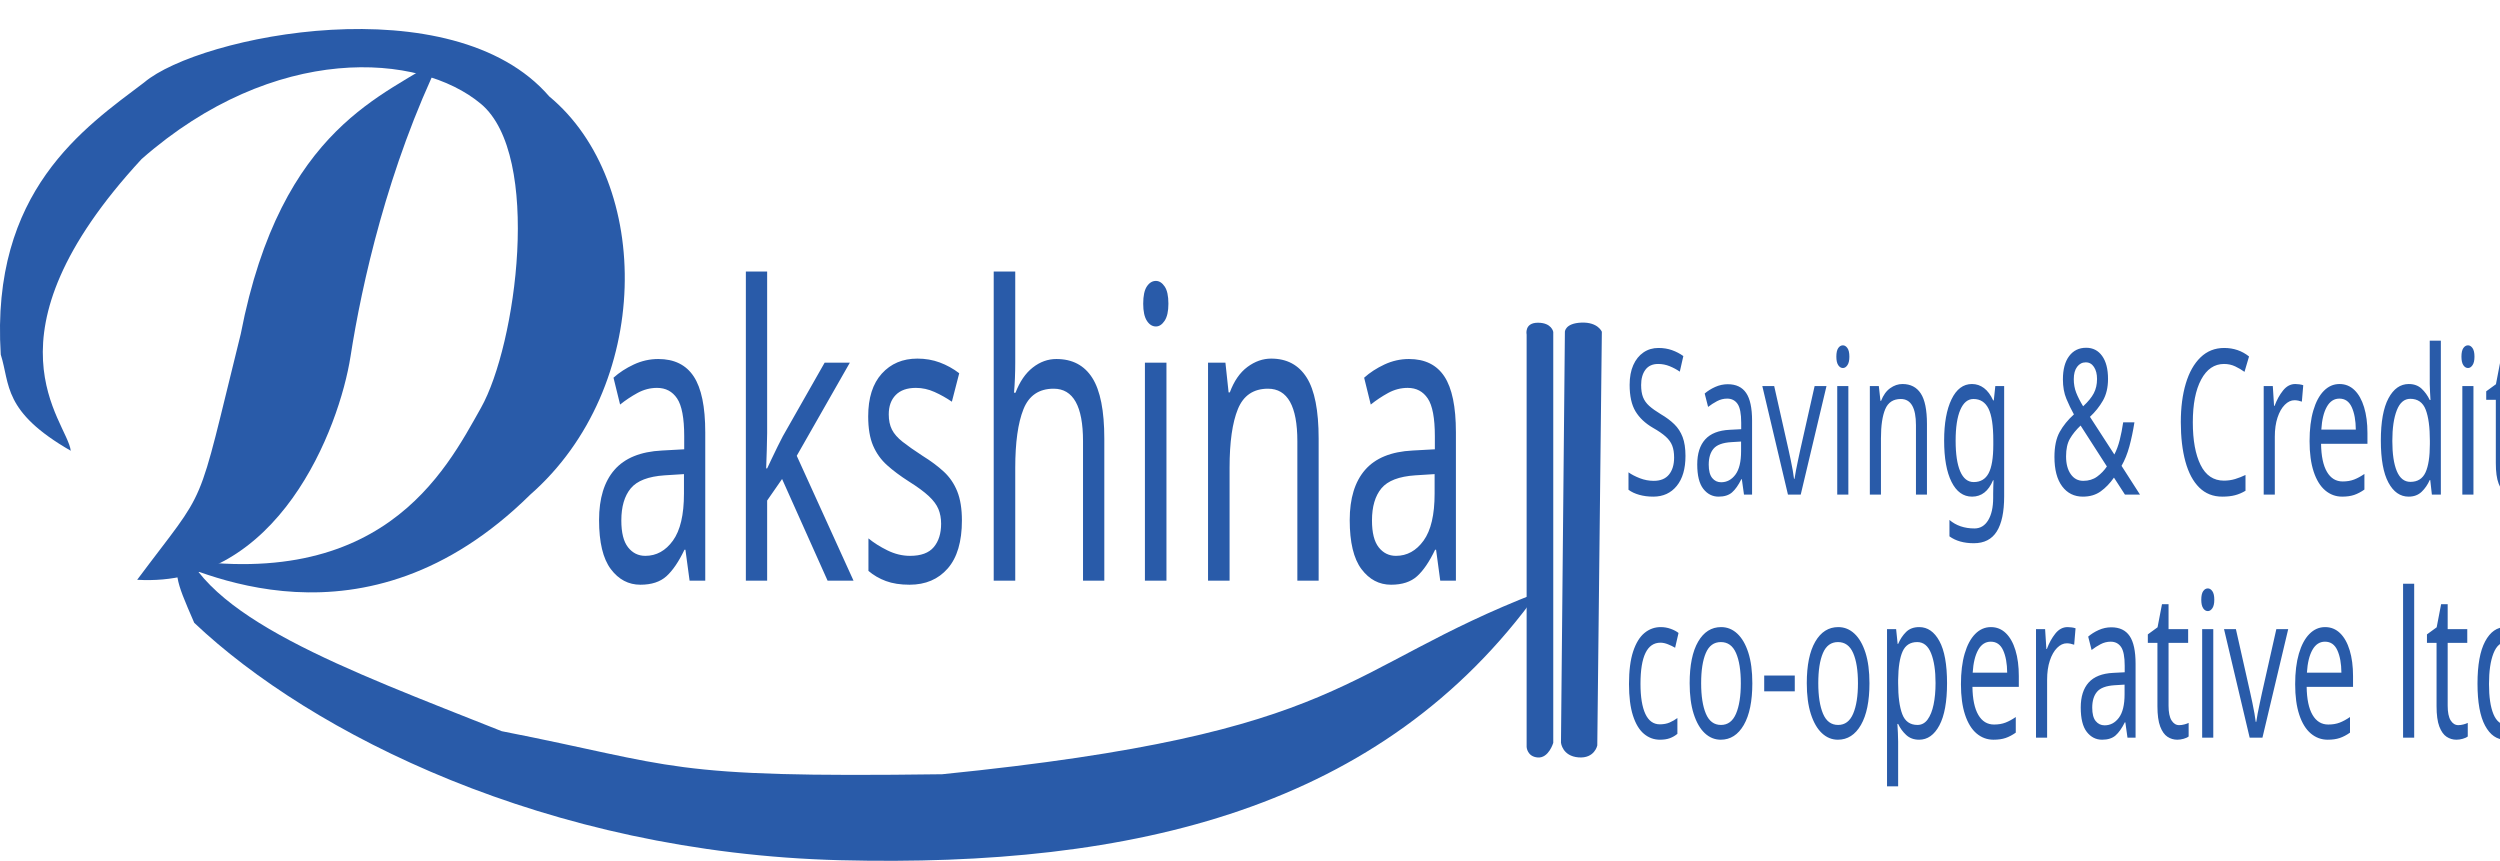
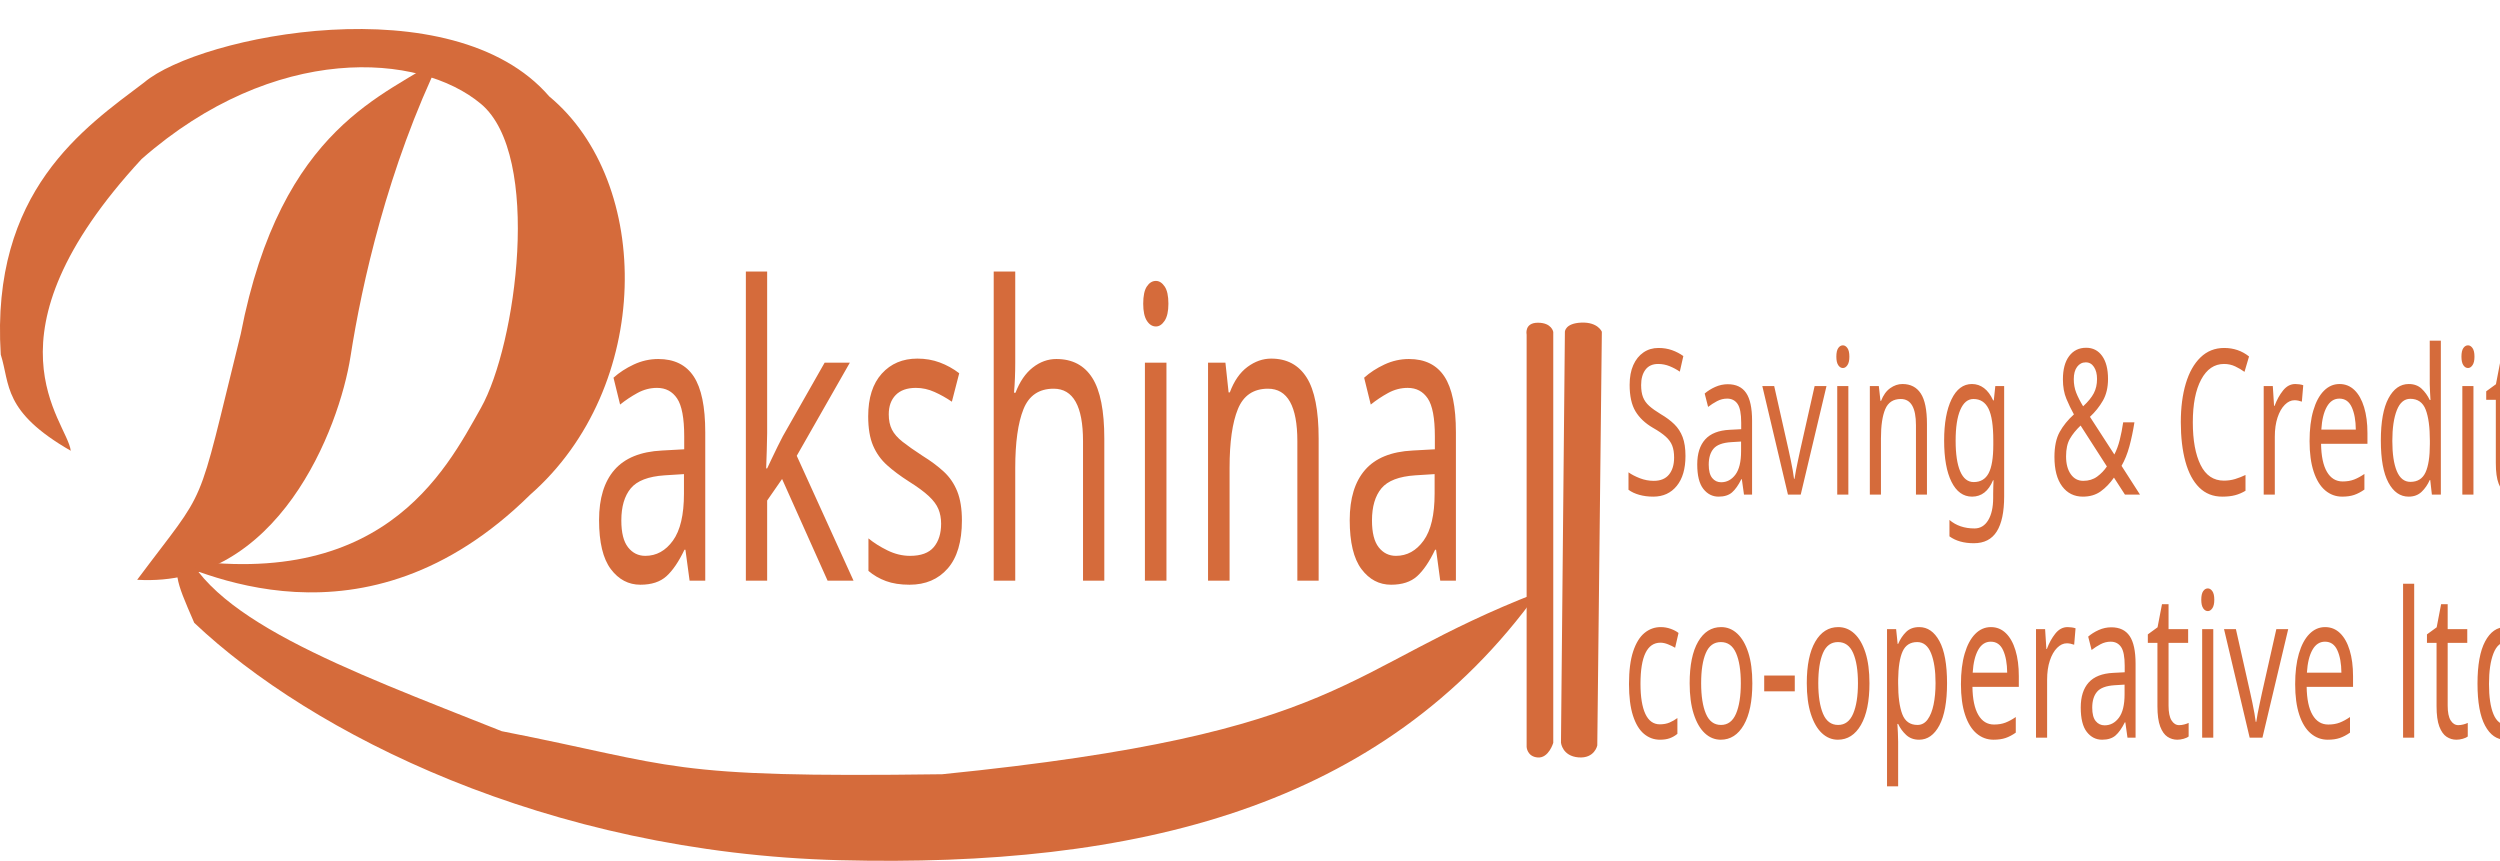
<svg xmlns="http://www.w3.org/2000/svg" version="1.1" id="Layer_1" x="0px" y="0px" viewBox="0 0 2300 792" style="enable-background:new 0 0 2300 792;" xml:space="preserve">
  <style type="text/css">
- 	.st0{fill:#295BA9;}
+ 	.st0{fill:#D56B3B;}
	.st1{font-family:'ArialMT';}
	.st2{font-size:374.165px;}
	.st3{font-size:186.358px;}
</style>
  <path class="st0" d="M126.2,533.4c66.7-89.4,53.3-56.8,95.3-226.2c37.3-192.6,135-219.3,184.4-254.6  c-49.2,101.4-73.1,209-83.4,275.2S255.8,541.1,126.2,533.4z" />
-   <path class="st0" d="M65.1,414.7c-3.2-27.5-86.6-104.1,65.2-268.4C252.7,38.9,386.1,48.3,442.5,95.6s32.5,221.9,0,279.6  s-92.1,176.4-298.9,135.3c35.9,13.4,190.8,96,344.2-55.4c112.9-99,112.9-287.3,17.5-366.4c-89-103.2-321.8-55.9-372.6-12.9  C77.7,117.4-8.8,175.6,0.7,326.2C9.4,353.7,2.3,378.6,65.1,414.7z" />
+   <path class="st0" d="M65.1,414.7c-3.2-27.5-86.6-104.1,65.2-268.4c122.4-107.4,255.8-98,312.2-50.7s32.5,221.9,0,279.6  s-92.1,176.4-298.9,135.3c35.9,13.4,190.8,96,344.2-55.4c112.9-99,112.9-287.3,17.5-366.4c-89-103.2-321.8-55.9-372.6-12.9  c-55,41.6-141.5,99.8-132,250.4C9.4,353.7,2.3,378.6,65.1,414.7z" />
  <path class="st0" d="M165.2,493c-4.8,37.8-4.8,37.8,13.5,80C285.9,674.5,502.8,784.6,773,791.4c270.2,6.8,499-47.2,642-246.4  c-183.5,71-171.6,129.4-548.2,167.3c-256.6,3.5-242.3-7.7-405.2-39.6C316.9,615.2,185.8,567.8,165.2,493z" />
  <path class="st0" d="M649,480.5" />
  <path class="st0" d="M1414.9,296.9c-12.8,0-10.4,11-10.4,11v379.3c0,0,0.4,9,10.4,9.7c10,0.6,14.1-13.5,14.1-13.5v-378  C1429,305.3,1427.6,296.9,1414.9,296.9z" />
  <path class="st0" d="M1439.7,305.3l-3.6,378c0,0,1.2,12.3,16.1,13.5s17.3-11,17.3-11l4.2-380.6c0,0-3.6-9-18.8-8.4  S1439.7,305.3,1439.7,305.3z" />
-   <text transform="matrix(0.6016 0 0 1 540.7798 534.2119)" class="st0 st1 st2">akshina</text>
+   <text transform="matrix(0.6016 0 0 1 540.7803 534.2119)" class="st0 st1 st2">akshina</text>
  <text transform="matrix(0.6238 0 0 1 1492.284 455.0488)" class="st0 st1 st3">Saving &amp; Credit</text>
  <text transform="matrix(0.6238 0 0 1 1492.284 678.6787)" class="st0 st1 st3">co-operative ltd</text>
</svg>
